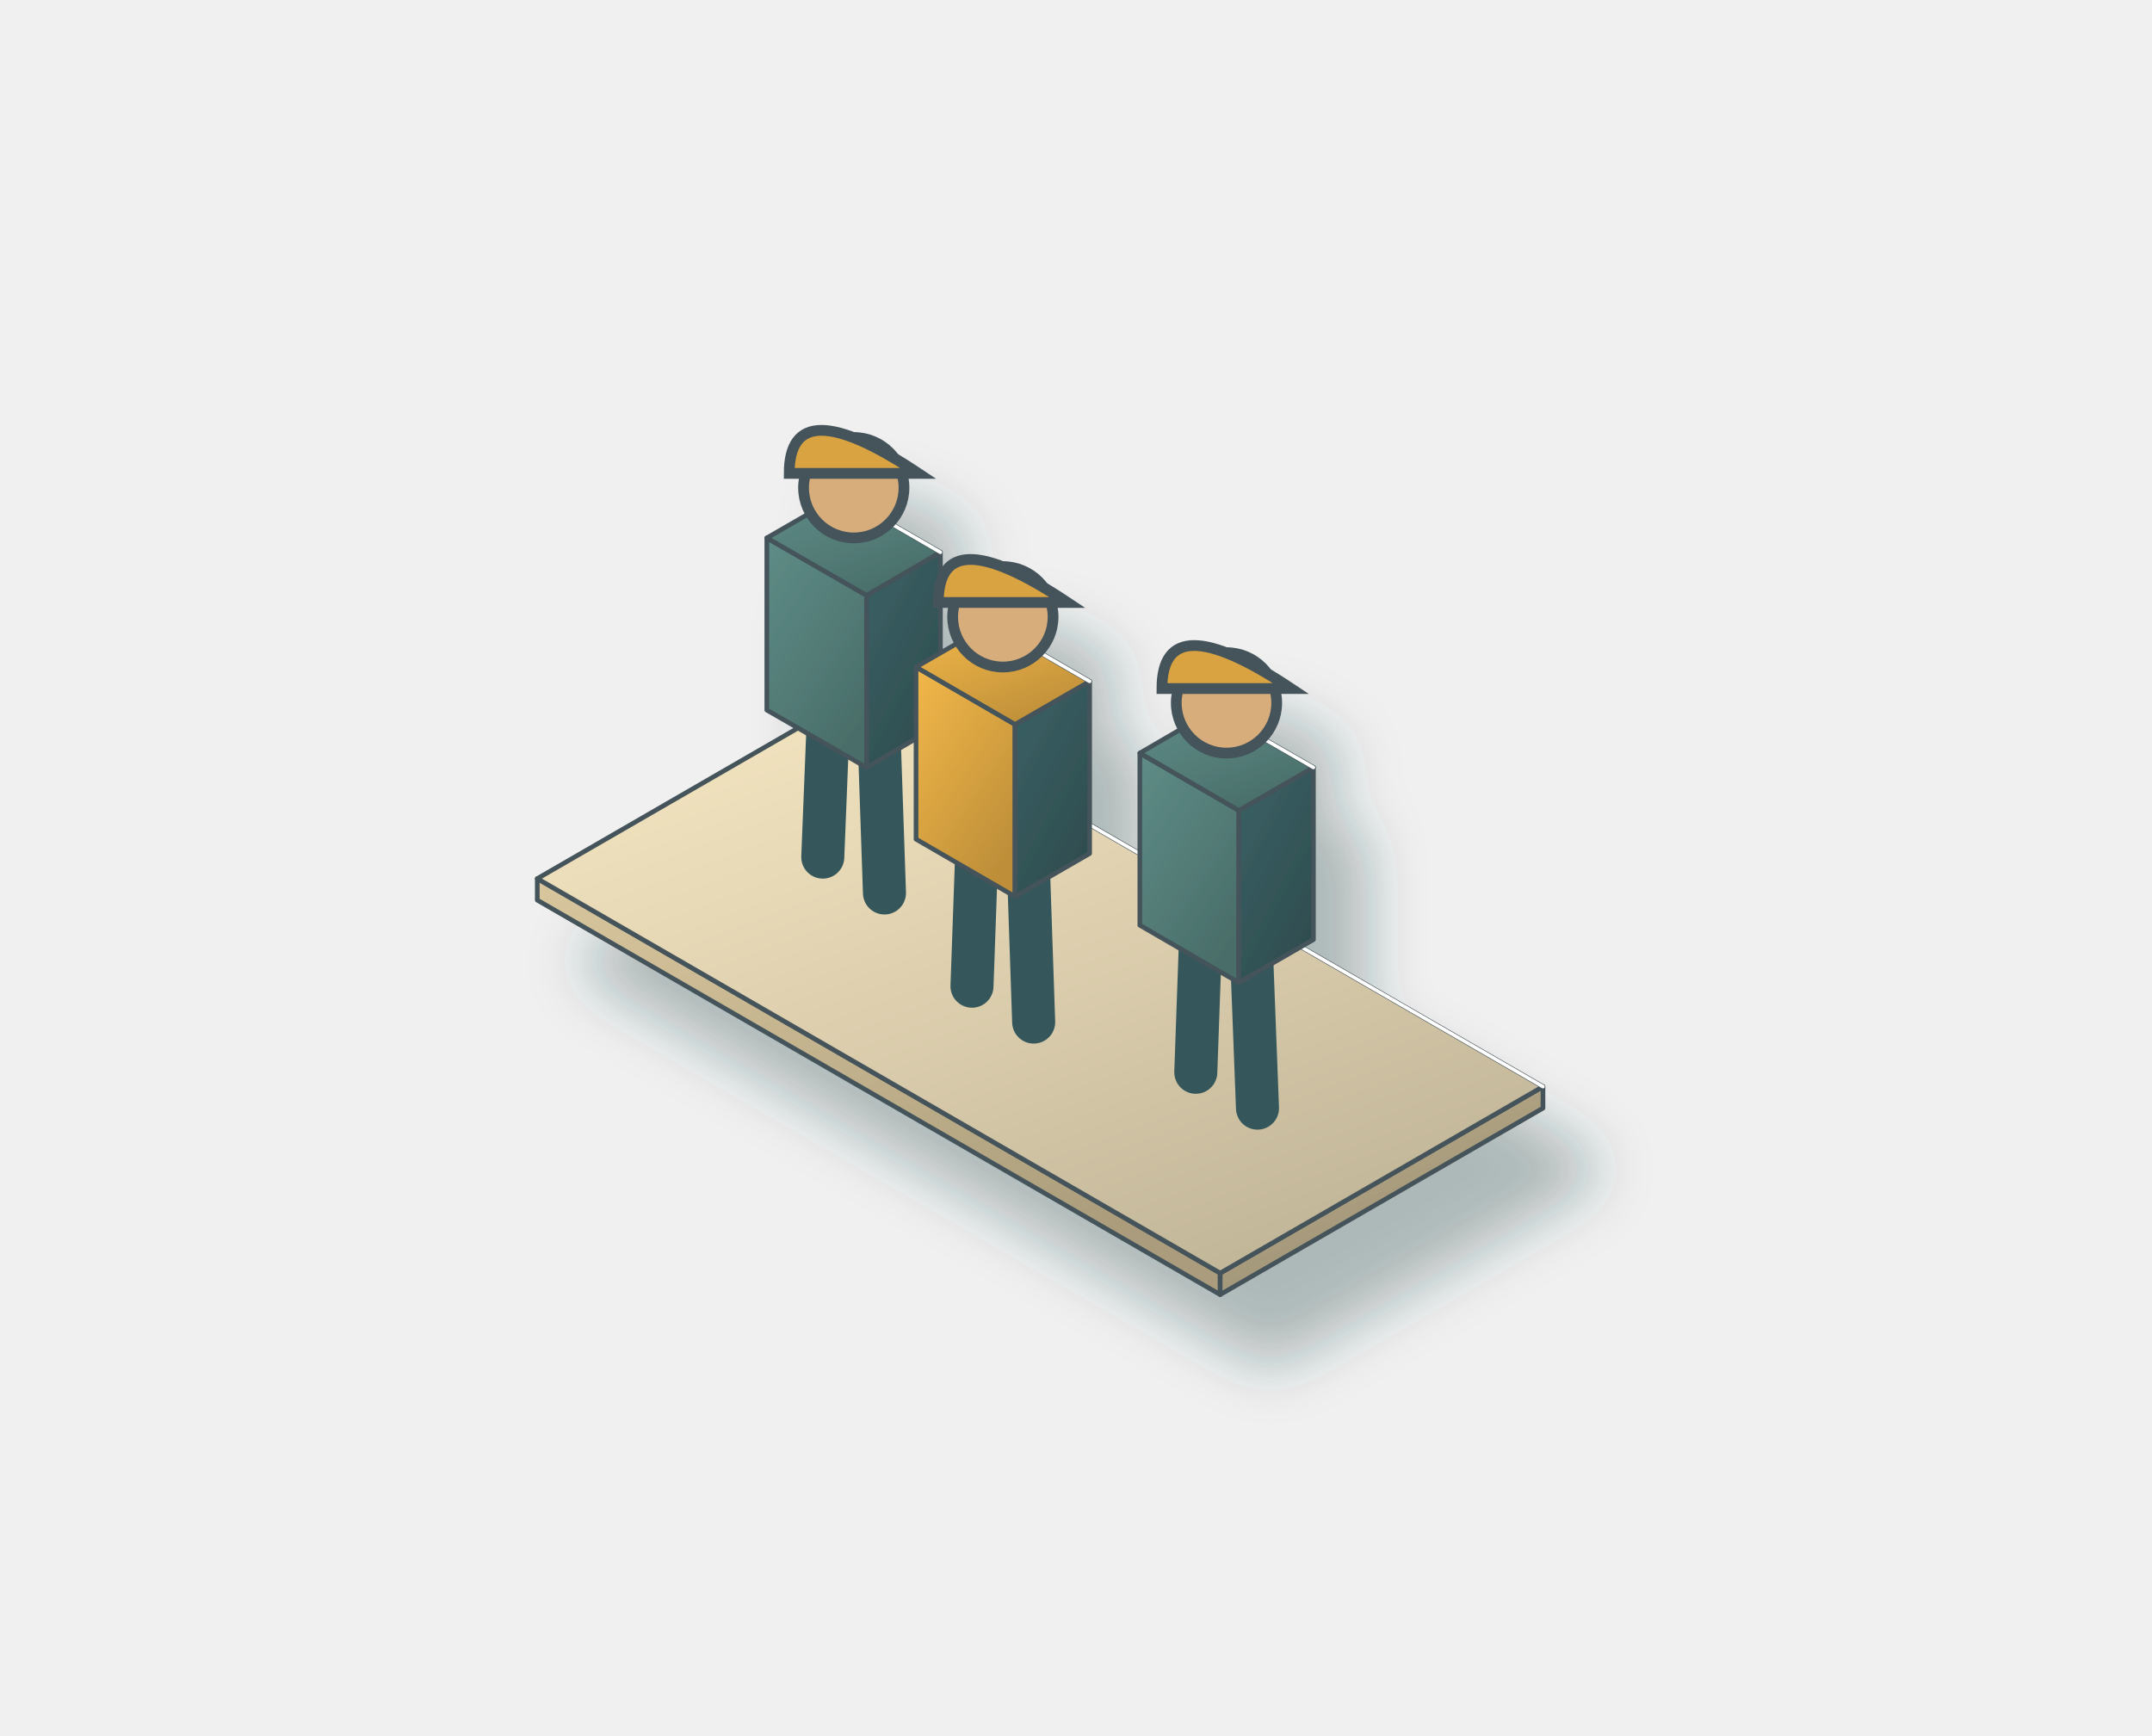
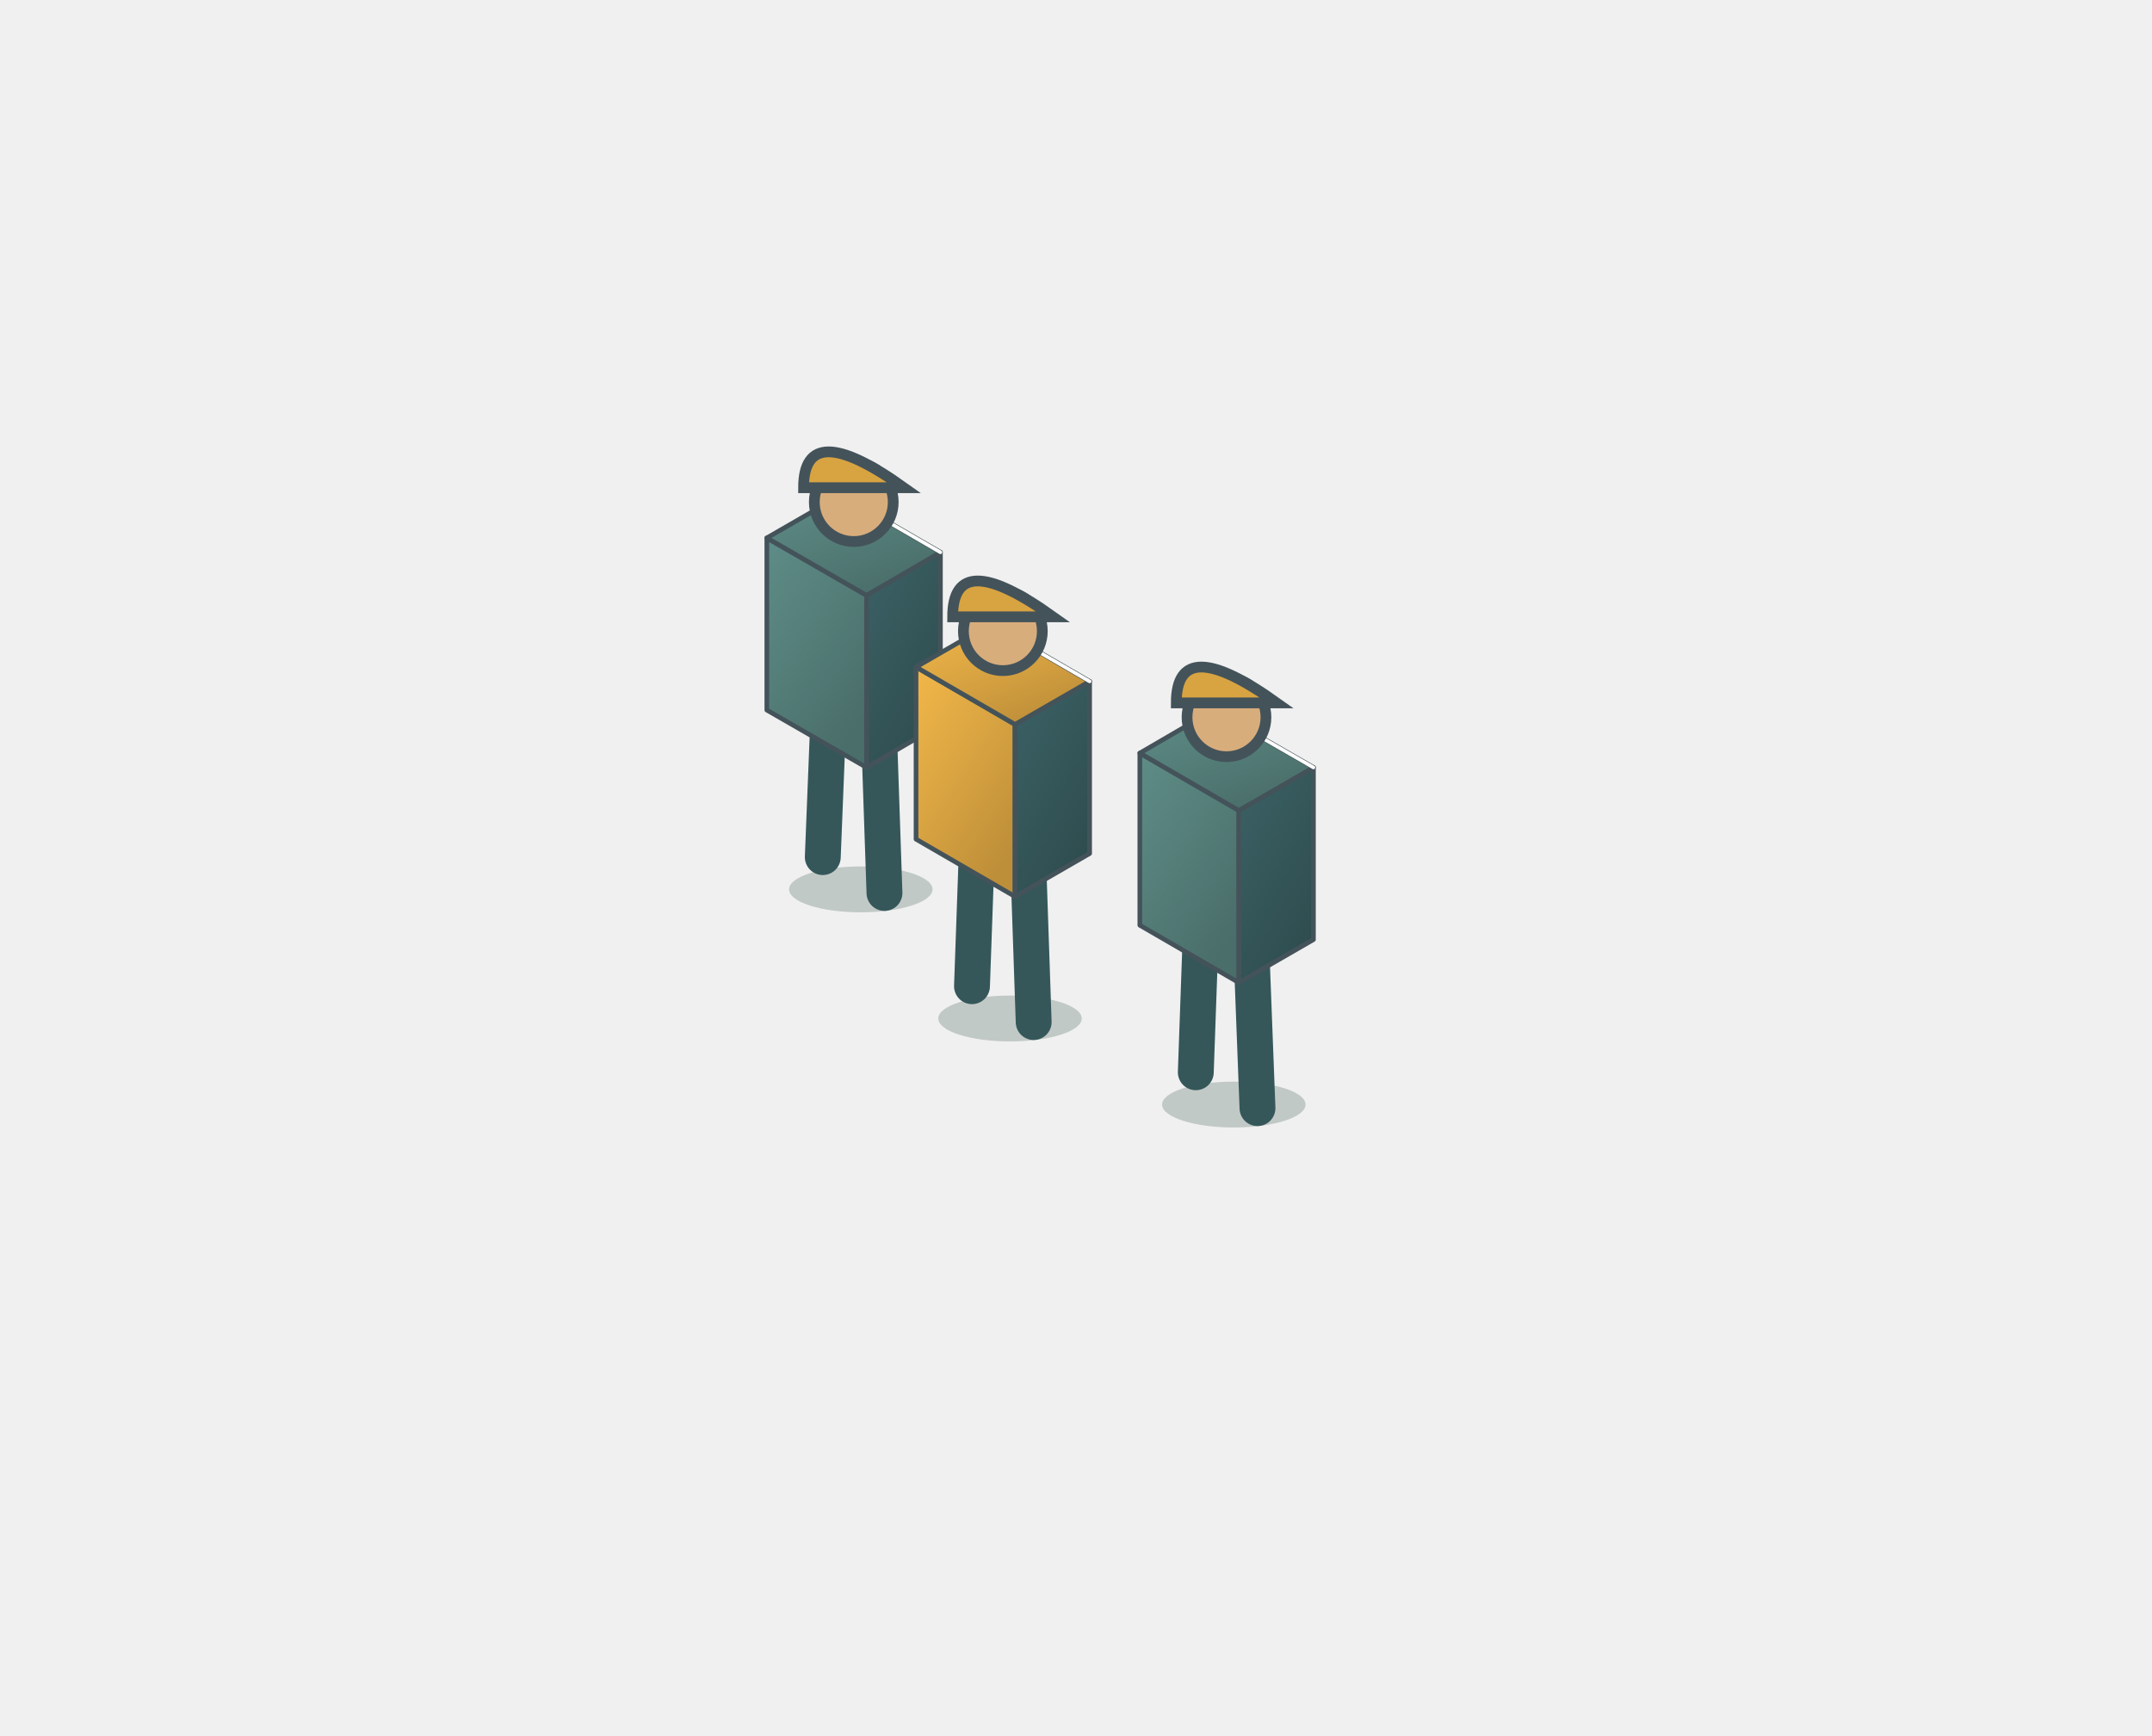
<svg xmlns="http://www.w3.org/2000/svg" viewBox="15 -12 300 242">
  <defs>
    <radialGradient id="foliage" cx="30%" cy="25%">
      <stop stop-color="#c6d58b" />
      <stop offset=".4" stop-color="#729558" />
      <stop offset="1" stop-color="#355d47" />
    </radialGradient>
    <linearGradient id="glass" x2="1" y2="1">
      <stop stop-color="#b4d8dc" />
      <stop offset=".45" stop-color="#4f7d8a" />
      <stop offset=".5" stop-color="#b3cace" />
      <stop offset="1" stop-color="#355461" />
    </linearGradient>
    <filter id="shadow" x="-35%" y="-35%" width="180%" height="190%">
      <feDropShadow dx="7" dy="10" stdDeviation="4" flood-color="#223c3c" flood-opacity=".32" />
    </filter>
    <linearGradient id="d8a341-roof" x1="0" y1="0" x2=".65" y2="1">
      <stop stop-color="#f2b749" />
      <stop offset=".52" stop-color="#d8a341" />
      <stop offset="1" stop-color="#be8f39" />
    </linearGradient>
    <linearGradient id="35575a-shade" x1="0" y1="0" x2=".65" y2="1">
      <stop stop-color="#3b6165" />
      <stop offset=".52" stop-color="#35575a" />
      <stop offset="1" stop-color="#2f4d4f" />
    </linearGradient>
    <linearGradient id="547d78-roof" x1="0" y1="0" x2=".65" y2="1">
      <stop stop-color="#5e8c86" />
      <stop offset=".52" stop-color="#547d78" />
      <stop offset="1" stop-color="#4a6e6a" />
    </linearGradient>
    <linearGradient id="547d78-wall" x1="0" y1="0" x2=".65" y2="1">
      <stop stop-color="#5e8c86" />
      <stop offset=".52" stop-color="#547d78" />
      <stop offset="1" stop-color="#4a6e6a" />
    </linearGradient>
-     <linearGradient id="c1b18c-wall" x1="0" y1="0" x2=".65" y2="1">
-       <stop stop-color="#d8c69d" />
-       <stop offset=".52" stop-color="#c1b18c" />
-       <stop offset="1" stop-color="#aa9c7b" />
-     </linearGradient>
-     <linearGradient id="ac9f80-shade" x1="0" y1="0" x2=".65" y2="1">
-       <stop stop-color="#c1b28f" />
-       <stop offset=".52" stop-color="#ac9f80" />
-       <stop offset="1" stop-color="#978c71" />
-     </linearGradient>
-     <linearGradient id="ded0af-roof" x1="0" y1="0" x2=".65" y2="1">
-       <stop stop-color="#f9e9c4" />
-       <stop offset=".52" stop-color="#ded0af" />
-       <stop offset="1" stop-color="#c3b79a" />
-     </linearGradient>
    <linearGradient id="d8a341-wall" x1="0" y1="0" x2=".65" y2="1">
      <stop stop-color="#f2b749" />
      <stop offset=".52" stop-color="#d8a341" />
      <stop offset="1" stop-color="#be8f39" />
    </linearGradient>
  </defs>
  <style>.crane-boom{transform-origin:147px 21px;animation:sway 7s ease-in-out infinite alternate}@keyframes sway{to{transform:rotate(2deg)}}@media(prefers-reduced-motion:reduce){*{animation:none!important}}</style>
-   <g filter="url(#shadow)">
-     <polygon points="89.9,113.5 185.1,168.5 185.1,165.5 89.9,110.5" fill="url(#c1b18c-wall)" stroke="#44535a" stroke-width="0.65" stroke-linejoin="round" />
-     <polygon points="230.1,142.5 185.1,168.5 185.1,165.5 230.1,139.5" fill="url(#ac9f80-shade)" stroke="#44535a" stroke-width="0.65" stroke-linejoin="round" />
-     <polygon points="134.9,84.5 230.1,139.5 185.1,165.5 89.9,110.5" fill="url(#ded0af-roof)" stroke="#44535a" stroke-width="0.65" stroke-linejoin="round" />
-     <path d="M134.9,84.5 L230.1,139.5" fill="none" stroke="#ffffff" stroke-width="0.5" stroke-linecap="round" />
-     <path d="M129.7,107.5 L130.6,85.0" fill="none" stroke="#35575a" stroke-width="6" stroke-linecap="round" />
-     <path d="M138.3,112.5 L137.5,89.0" fill="none" stroke="#35575a" stroke-width="6" stroke-linecap="round" />
-     <polygon points="121.9,87.0 135.8,95.0 135.8,71.0 121.9,63.0" fill="url(#547d78-wall)" stroke="#44535a" stroke-width="0.65" stroke-linejoin="round" />
-     <polygon points="146.1,89.0 135.8,95.0 135.8,71.0 146.1,65.0" fill="url(#35575a-shade)" stroke="#44535a" stroke-width="0.65" stroke-linejoin="round" />
-     <polygon points="132.3,57.0 146.1,65.0 135.8,71.0 121.9,63.0" fill="url(#547d78-roof)" stroke="#44535a" stroke-width="0.65" stroke-linejoin="round" />
-     <path d="M132.3,57.0 L146.1,65.0" fill="none" stroke="#ffffff" stroke-width="0.5" stroke-linecap="round" />
-     <circle cx="134.02" cy="56.0" r="7" fill="#d8ad7c" stroke="#44535a" stroke-width="1.5" />
-     <path d="M125.02,54.0 q0,-12 18,0z" fill="#d8a341" stroke="#44535a" stroke-width="1.5" />
-     <path d="M150.5,125.5 L151.3,103.0" fill="none" stroke="#35575a" stroke-width="6" stroke-linecap="round" />
-     <path d="M159.1,130.5 L158.3,107.0" fill="none" stroke="#35575a" stroke-width="6" stroke-linecap="round" />
-     <polygon points="142.7,105.0 156.5,113.0 156.5,89.0 142.7,81.0" fill="url(#d8a341-wall)" stroke="#44535a" stroke-width="0.65" stroke-linejoin="round" />
-     <polygon points="166.9,107.0 156.5,113.0 156.5,89.0 166.9,83.0" fill="url(#35575a-shade)" stroke="#44535a" stroke-width="0.65" stroke-linejoin="round" />
-     <polygon points="153.1,75.0 166.9,83.0 156.5,89.0 142.7,81.0" fill="url(#d8a341-roof)" stroke="#44535a" stroke-width="0.65" stroke-linejoin="round" />
-     <path d="M153.1,75.0 L166.9,83.0" fill="none" stroke="#ffffff" stroke-width="0.5" stroke-linecap="round" />
-     <circle cx="154.804" cy="74.0" r="7" fill="#d8ad7c" stroke="#44535a" stroke-width="1.5" />
-     <path d="M145.804,72.0 q0,-12 18,0z" fill="#d8a341" stroke="#44535a" stroke-width="1.5" />
-     <path d="M181.7,137.5 L182.5,115.0" fill="none" stroke="#35575a" stroke-width="6" stroke-linecap="round" />
-     <path d="M190.3,142.5 L189.4,119.0" fill="none" stroke="#35575a" stroke-width="6" stroke-linecap="round" />
-     <polygon points="173.9,117.0 187.7,125.0 187.7,101.0 173.9,93.0" fill="url(#547d78-wall)" stroke="#44535a" stroke-width="0.65" stroke-linejoin="round" />
-     <polygon points="198.1,119.0 187.7,125.0 187.7,101.0 198.1,95.0" fill="url(#35575a-shade)" stroke="#44535a" stroke-width="0.65" stroke-linejoin="round" />
-     <polygon points="184.2,87.0 198.1,95.0 187.7,101.0 173.9,93.0" fill="url(#547d78-roof)" stroke="#44535a" stroke-width="0.65" stroke-linejoin="round" />
-     <path d="M184.2,87.0 L198.1,95.0" fill="none" stroke="#ffffff" stroke-width="0.5" stroke-linecap="round" />
-     <circle cx="185.98" cy="86.0" r="7" fill="#d8ad7c" stroke="#44535a" stroke-width="1.5" />
-     <path d="M176.98,84.0 q0,-12 18,0z" fill="#d8a341" stroke="#44535a" stroke-width="1.5" />
+   <g>
+     <g data-testid="grounded-crew-figures">
+       <ellipse cx="135.0" cy="112.0" rx="10" ry="3.2" fill="#294c3d" opacity=".24" />
+       <path d="M129.7,107.5 L130.6,85.0" fill="none" stroke="#35575a" stroke-width="5" stroke-linecap="round" />
+       <path d="M138.3,112.5 L137.5,89.0" fill="none" stroke="#35575a" stroke-width="5" stroke-linecap="round" />
+       <polygon points="121.9,87.0 135.8,95.0 135.8,71.0 121.9,63.0" fill="url(#547d78-wall)" stroke="#44535a" stroke-width="0.65" stroke-linejoin="round" />
+       <polygon points="146.1,89.0 135.8,95.0 135.8,71.0 146.1,65.0" fill="url(#35575a-shade)" stroke="#44535a" stroke-width="0.65" stroke-linejoin="round" />
+       <polygon points="132.3,57.0 146.1,65.0 135.8,71.0 121.9,63.0" fill="url(#547d78-roof)" stroke="#44535a" stroke-width="0.65" stroke-linejoin="round" />
+       <path d="M132.3,57.0 L146.1,65.0" fill="none" stroke="#ffffff" stroke-width="0.5" stroke-linecap="round" />
+       <circle cx="134.02" cy="58.0" r="5.5" fill="#d8ad7c" stroke="#44535a" stroke-width="1.5" />
+       <path d="M127.02,56.0 q0,-10 14,0z" fill="#d8a341" stroke="#44535a" stroke-width="1.5" />
+       <ellipse cx="155.8" cy="130.0" rx="10" ry="3.2" fill="#294c3d" opacity=".24" />
+       <path d="M150.5,125.5 L151.3,103.0" fill="none" stroke="#35575a" stroke-width="5" stroke-linecap="round" />
+       <path d="M159.1,130.5 L158.3,107.0" fill="none" stroke="#35575a" stroke-width="5" stroke-linecap="round" />
+       <polygon points="142.7,105.0 156.5,113.0 156.5,89.0 142.7,81.0" fill="url(#d8a341-wall)" stroke="#44535a" stroke-width="0.65" stroke-linejoin="round" />
+       <polygon points="166.9,107.0 156.5,113.0 156.5,89.0 166.9,83.0" fill="url(#35575a-shade)" stroke="#44535a" stroke-width="0.65" stroke-linejoin="round" />
+       <polygon points="153.1,75.0 166.9,83.0 156.5,89.0 142.7,81.0" fill="url(#d8a341-roof)" stroke="#44535a" stroke-width="0.65" stroke-linejoin="round" />
+       <path d="M153.1,75.0 L166.9,83.0" fill="none" stroke="#ffffff" stroke-width="0.5" stroke-linecap="round" />
+       <circle cx="154.804" cy="76.0" r="5.5" fill="#d8ad7c" stroke="#44535a" stroke-width="1.5" />
+       <path d="M147.804,74.0 q0,-10 14,0z" fill="#d8a341" stroke="#44535a" stroke-width="1.5" />
+       <ellipse cx="187.0" cy="142.0" rx="10" ry="3.2" fill="#294c3d" opacity=".24" />
+       <path d="M181.7,137.5 L182.5,115.0" fill="none" stroke="#35575a" stroke-width="5" stroke-linecap="round" />
+       <path d="M190.3,142.5 L189.4,119.0" fill="none" stroke="#35575a" stroke-width="5" stroke-linecap="round" />
+       <polygon points="173.9,117.0 187.7,125.0 187.7,101.0 173.9,93.0" fill="url(#547d78-wall)" stroke="#44535a" stroke-width="0.65" stroke-linejoin="round" />
+       <polygon points="198.1,119.0 187.7,125.0 187.7,101.0 198.1,95.0" fill="url(#35575a-shade)" stroke="#44535a" stroke-width="0.65" stroke-linejoin="round" />
+       <polygon points="184.2,87.0 198.1,95.0 187.7,101.0 173.9,93.0" fill="url(#547d78-roof)" stroke="#44535a" stroke-width="0.65" stroke-linejoin="round" />
+       <path d="M184.2,87.0 L198.1,95.0" fill="none" stroke="#ffffff" stroke-width="0.5" stroke-linecap="round" />
+       <circle cx="185.98" cy="88.0" r="5.5" fill="#d8ad7c" stroke="#44535a" stroke-width="1.5" />
+       <path d="M178.98,86.0 q0,-10 14,0z" fill="#d8a341" stroke="#44535a" stroke-width="1.5" />
+     </g>
  </g>
</svg>
